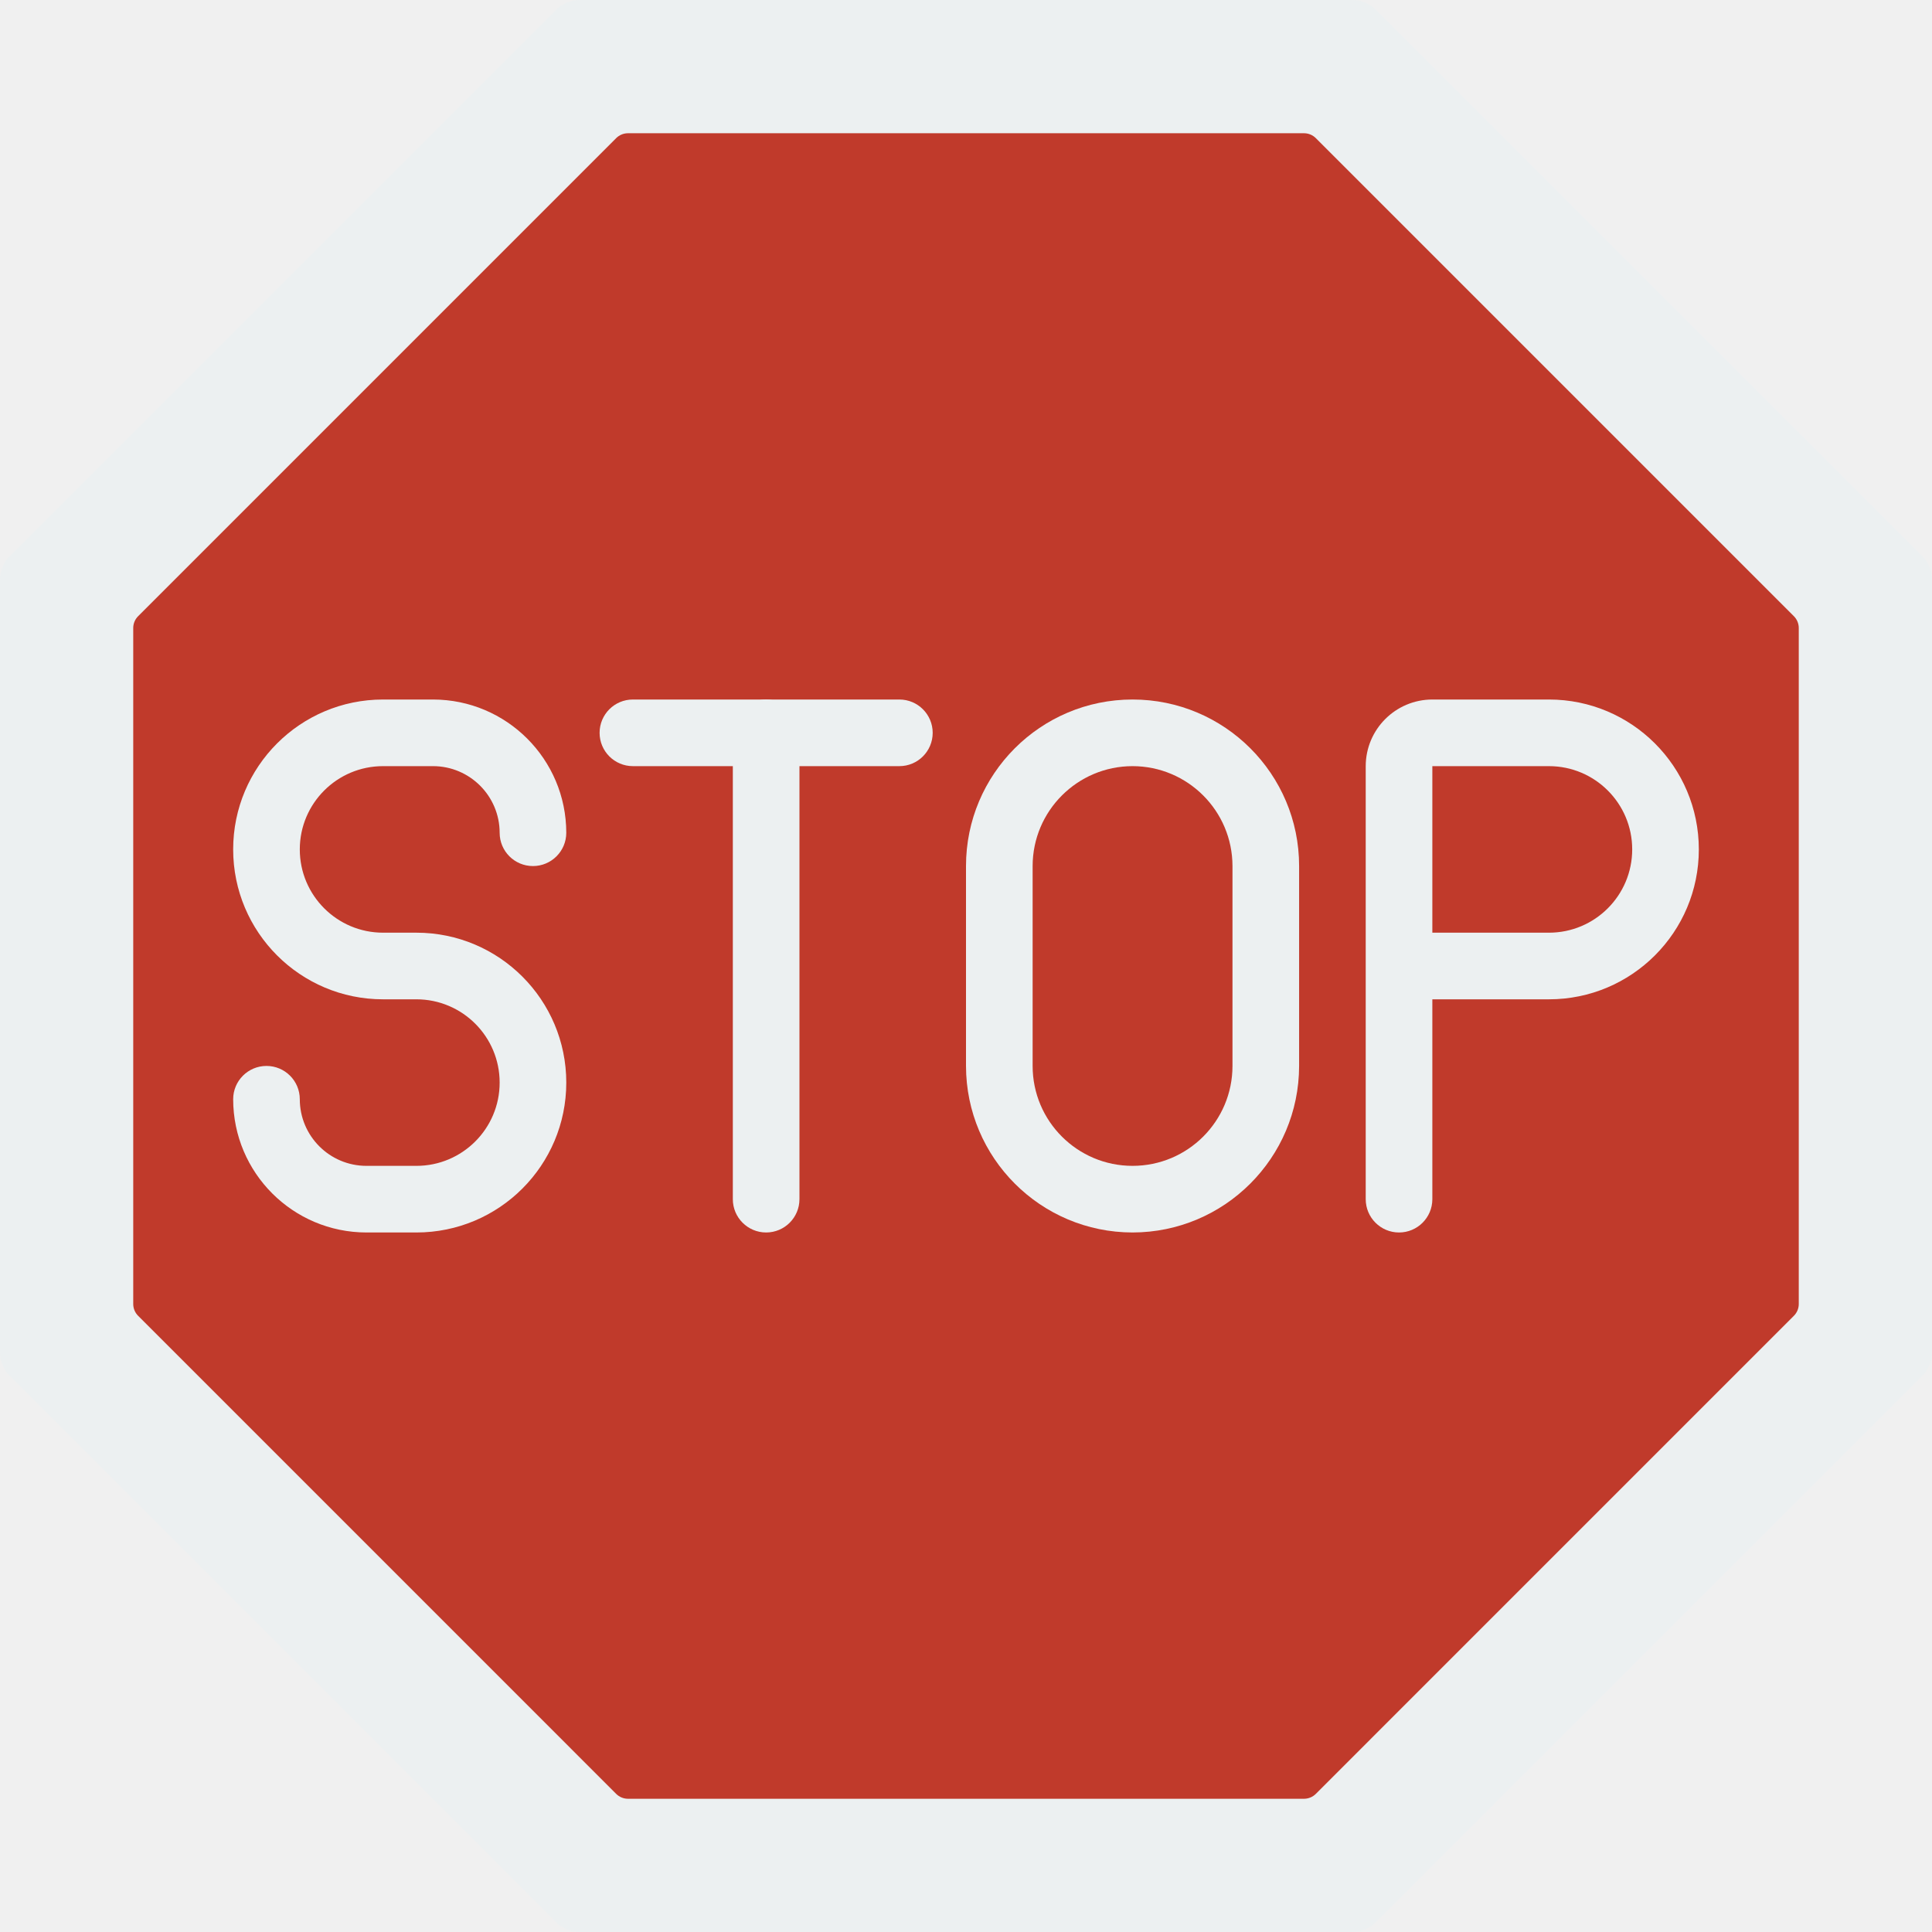
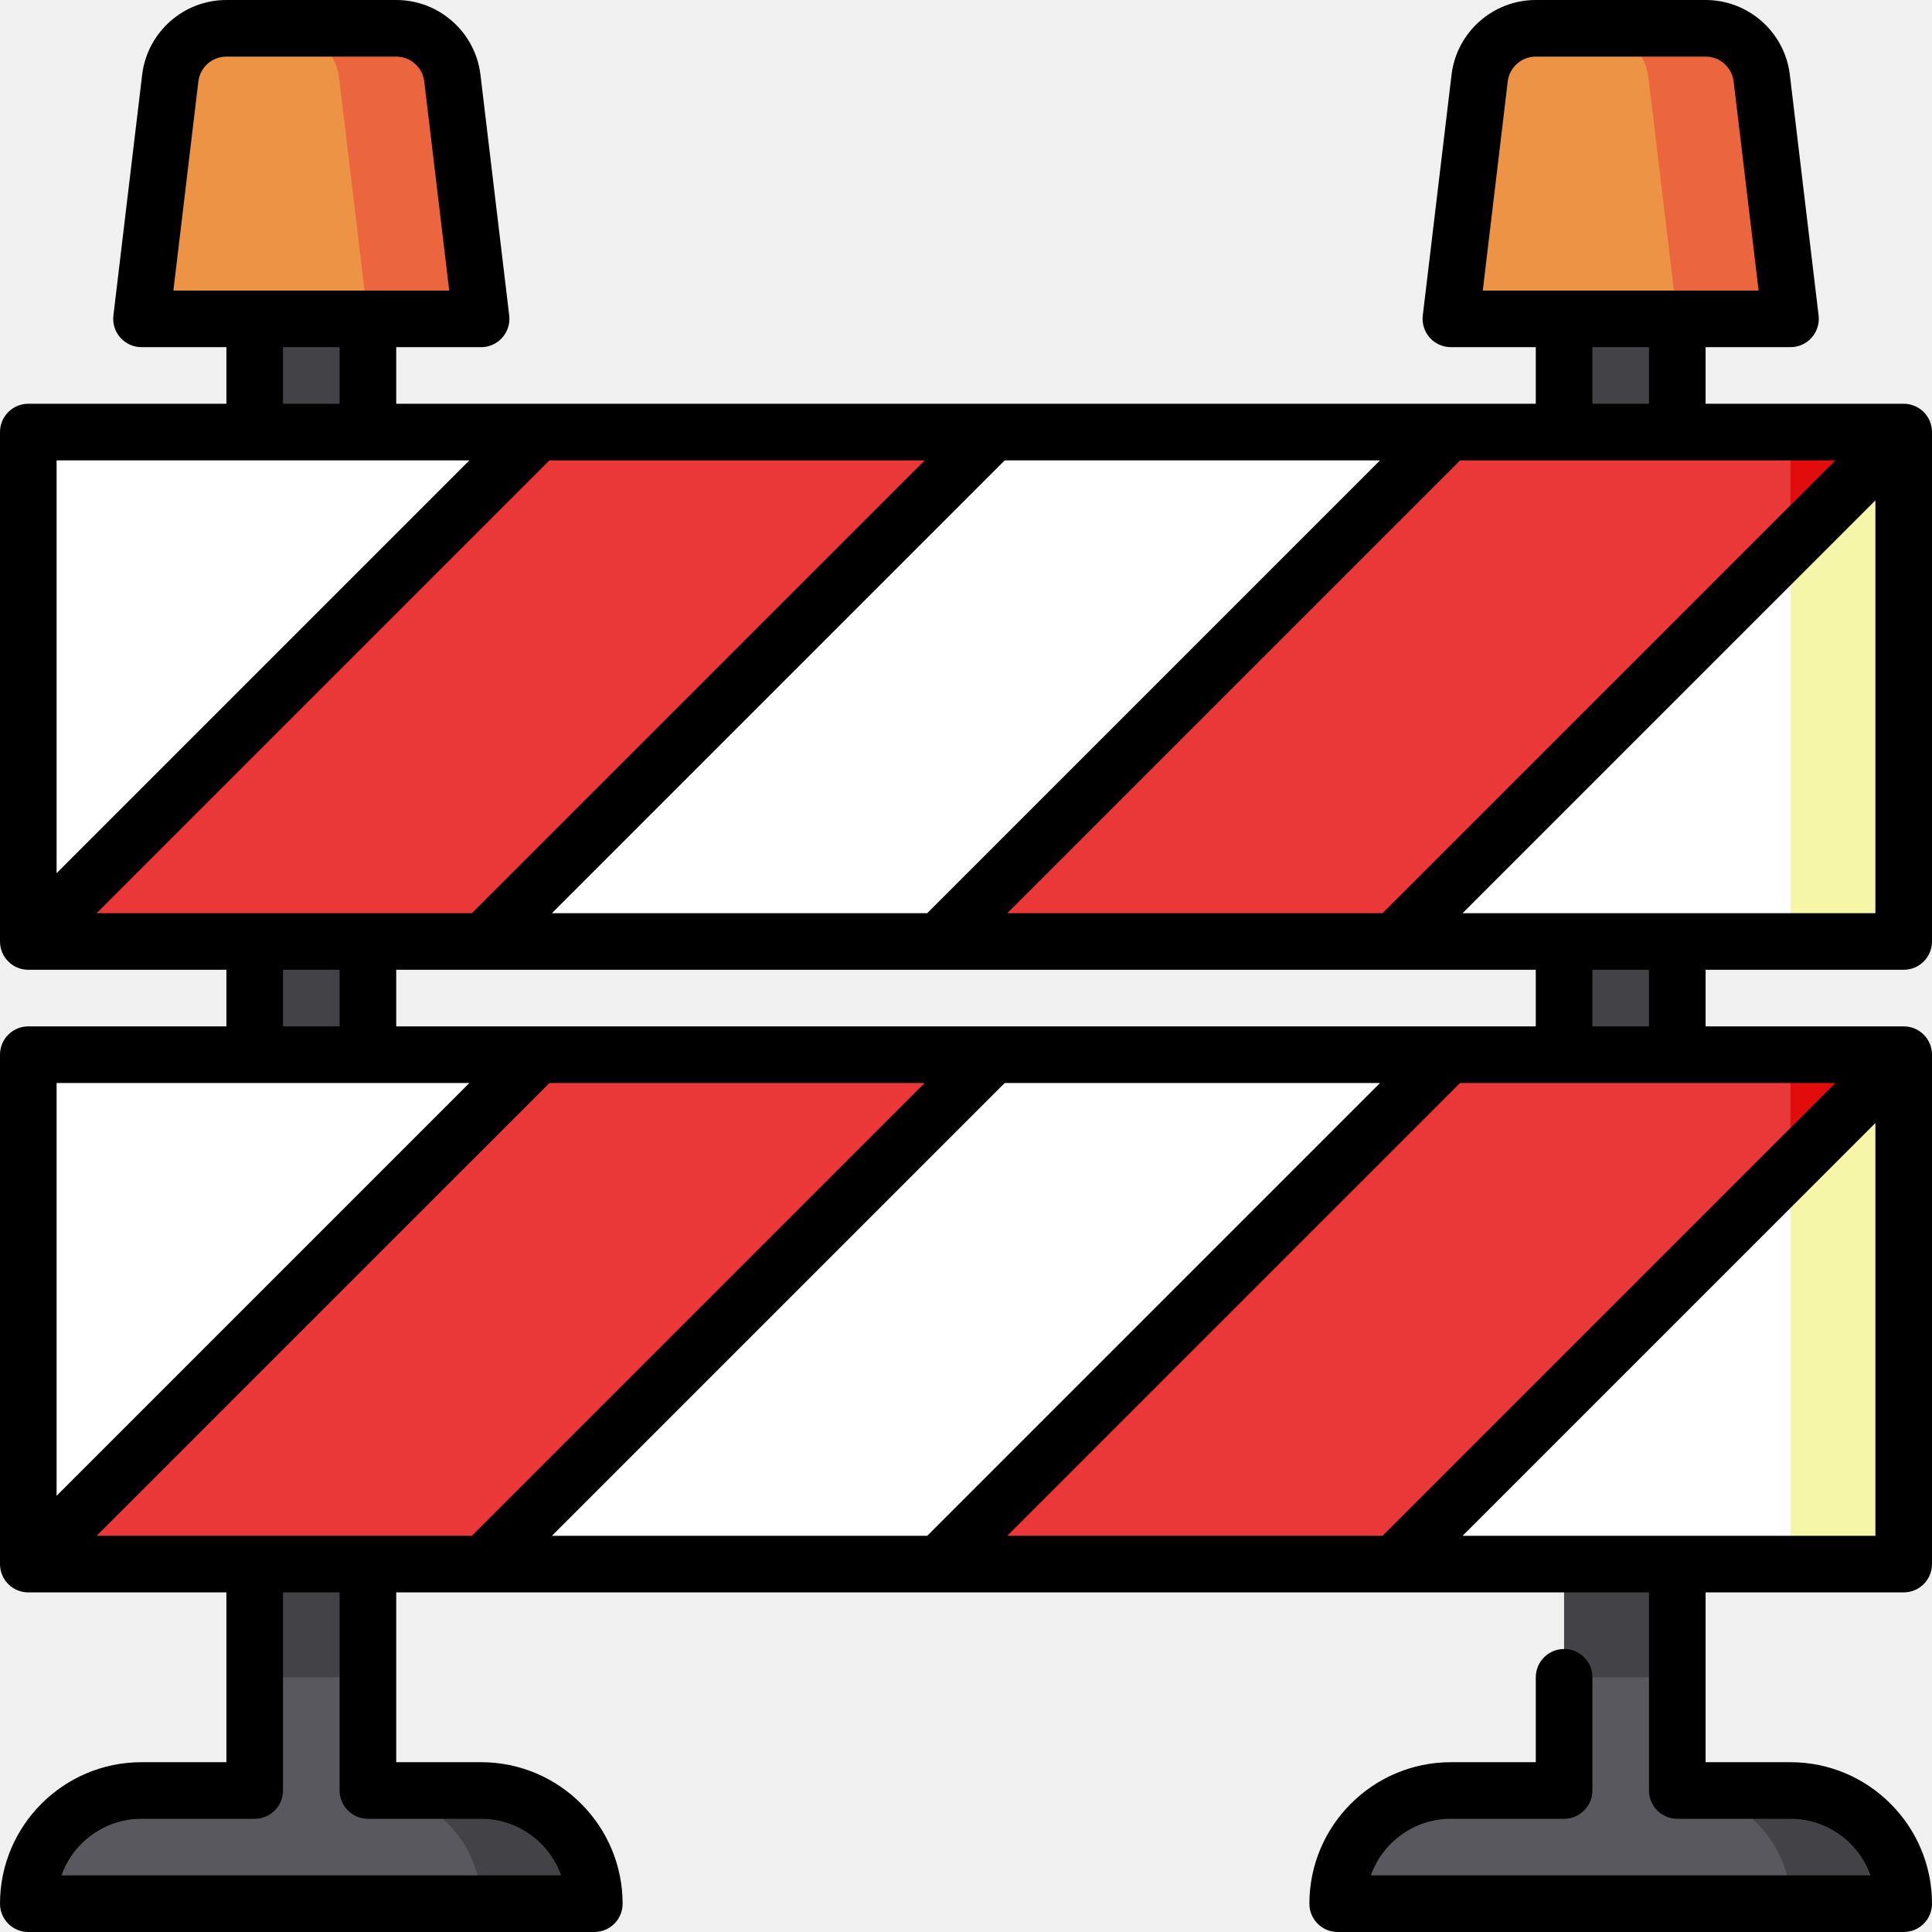
- <svg xmlns="http://www.w3.org/2000/svg" height="512pt" viewBox="0 0 512 512" width="512pt">
-   <path d="m358.383 0h-204.766c-2.34 0-4.586.93-6.242 2.586l-144.789 144.789c-1.656 1.656-2.586 3.902-2.586 6.242v204.766c0 2.34.93 4.586 2.586 6.242l144.789 144.789c1.656 1.656 3.902 2.586 6.242 2.586h204.766c2.34 0 4.586-.93 6.242-2.586l144.789-144.789c1.656-1.656 2.586-3.902 2.586-6.242v-204.766c0-2.34-.93-4.586-2.586-6.242l-144.789-144.789c-1.656-1.656-3.902-2.586-6.242-2.586zm0 0" fill="#ecf0f1" />
-   <path d="m163.293 475.395-126.691-126.695c-.828-.828-1.293-1.953-1.293-3.121v-179.156c0-1.168.465-2.293 1.293-3.121l126.691-126.695c.828-.828 1.949-1.293 3.121-1.297h179.172c1.172.004 2.293.469 3.121 1.297l126.691 126.695c.828.828 1.293 1.953 1.293 3.121v179.156c0 1.168-.465 2.293-1.293 3.121l-126.691 126.695c-.828.828-1.949 1.293-3.121 1.297h-179.172c-1.172-.004-2.293-.469-3.121-1.297zm0 0" fill="#c03a2b" />
-   <g fill="#ecf0f1">
-     <path d="m110.344 326.621h-13.242c-19.492-.02-35.289-15.816-35.309-35.312 0-4.875 3.953-8.824 8.828-8.824s8.828 3.949 8.828 8.824c.012 9.746 7.906 17.645 17.652 17.656h13.242c12.188 0 22.07-9.879 22.07-22.066 0-12.191-9.883-22.07-22.07-22.07h-8.828c-21.938 0-39.723-17.785-39.723-39.727 0-21.938 17.785-39.723 39.723-39.723h13.242c19.492.02 35.289 15.816 35.312 35.312 0 4.875-3.953 8.824-8.828 8.824s-8.828-3.949-8.828-8.824c-.012-9.746-7.91-17.645-17.656-17.656h-13.242c-12.188 0-22.066 9.879-22.066 22.066 0 12.191 9.879 22.07 22.066 22.07h8.828c21.941 0 39.727 17.785 39.727 39.727 0 21.938-17.785 39.723-39.727 39.723zm0 0" />
-     <path d="m238.344 203.035h-70.621c-4.875 0-8.824-3.953-8.824-8.828s3.949-8.828 8.824-8.828h70.621c4.875 0 8.828 3.953 8.828 8.828s-3.953 8.828-8.828 8.828zm0 0" />
-     <path d="m203.035 326.621c-4.875 0-8.828-3.953-8.828-8.828v-123.586c0-4.875 3.953-8.828 8.828-8.828s8.828 3.953 8.828 8.828v123.586c0 4.875-3.953 8.828-8.828 8.828zm0 0" />
-     <path d="m300.137 326.621c-24.363-.027-44.109-19.773-44.137-44.137v-52.969c0-24.375 19.762-44.137 44.137-44.137 24.379 0 44.141 19.762 44.141 44.137v52.969c-.031 24.363-19.773 44.109-44.141 44.137zm0-123.586c-14.617.016-26.465 11.863-26.48 26.48v52.969c0 14.625 11.855 26.48 26.48 26.48 14.629 0 26.484-11.855 26.484-26.48v-52.969c-.016-14.617-11.863-26.465-26.484-26.48zm0 0" />
-     <path d="m370.758 326.621c-4.875 0-8.828-3.953-8.828-8.828v-114.758c.012-9.746 7.91-17.645 17.656-17.656h30.898c21.938 0 39.723 17.785 39.723 39.723 0 21.941-17.785 39.727-39.723 39.727h-30.898v52.965c0 4.875-3.953 8.828-8.828 8.828zm8.828-79.449h30.898c12.188 0 22.066-9.879 22.066-22.07 0-12.188-9.879-22.066-22.066-22.066h-30.898zm0 0" />
+ <svg xmlns="http://www.w3.org/2000/svg" id="Capa_1" enable-background="new 0 0 512 512" height="512" viewBox="0 0 512 512" width="512">
+   <g>
+     <path d="m414.5 52.5v392l15 13 15-13v-392z" fill="#424247" />
+     <path d="m466.876 20.661c-.908-7.415-7.216-13.161-14.876-13.161h-30l22.5 77h30z" fill="#eb653e" />
+     <path d="m436.876 20.661c-.908-7.415-7.216-13.161-14.876-13.161h-15c-7.66 0-13.968 5.746-14.876 13.161l-7.624 63.839h60z" fill="#ec9345" />
+     <path d="m474.5 474.5h-30l30 30h30c0-16.569-13.431-30-30-30z" fill="#424247" />
+     <path d="m444.5 474.5v-30h-30v30h-30c-16.569 0-30 13.431-30 30h120c0-16.569-13.431-30-30-30z" fill="#58585e" />
+     <path d="m67.5 52.5v392l15 13 15-13v-392z" fill="#424247" />
+     <path d="m119.876 20.661c-.908-7.415-7.216-13.161-14.876-13.161h-30l22.5 77h30z" fill="#eb653e" />
+     <path d="m89.876 20.661c-.908-7.415-7.216-13.161-14.876-13.161h-15c-7.66 0-13.968 5.746-14.876 13.161l-7.624 63.839h60z" fill="#ec9345" />
+     <path d="m127.5 474.5h-30l30 30h30c0-16.569-13.431-30-30-30z" fill="#424247" />
+     <path d="m97.5 474.5v-30h-30v30h-30c-16.569 0-30 13.431-30 30h120c0-16.569-13.431-30-30-30z" fill="#58585e" />
+     <path d="m474.5 279.5-60 105h60l30-105z" fill="#e20c0c" />
+     <path d="m383.833 279.5-60.333 15-60.333-15h-120.667l-105 30-30 105h120.667l60.333-15 60.333 15h120.667l105-30v-105z" fill="#ea3838" />
+     <path d="m263.167 279.5-135 135h120.666l135-135z" fill="#fff" />
+     <path d="m7.5 279.5v135l135-135z" fill="#fff" />
+     <path d="m474.5 309.5-30 52.5 30 52.5h30v-135z" fill="#f6f6a8" />
+     <path d="m369.5 414.5h105v-105z" fill="#fff" />
+     <path d="m474.5 114.5-60 105h60l30-105z" fill="#e20c0c" />
+     <path d="m383.833 114.5-60.333 15-60.333-15h-120.667l-105 30-30 105h120.667l60.333-15 60.333 15h120.667l105-30v-105z" fill="#ea3838" />
+     <path d="m263.167 114.5-135 135h120.666l135-135z" fill="#fff" />
+     <path d="m7.5 114.5v135l135-135z" fill="#fff" />
+     <path d="m474.5 144.5-30 52.5 30 52.5h30v-135z" fill="#f6f6a8" />
+     <path d="m369.5 249.5h105v-105z" fill="#fff" />
+     <path d="m504.5 257c4.143 0 7.5-3.358 7.5-7.5v-135c0-4.142-3.357-7.5-7.5-7.5h-52.5v-15h22.5c2.145 0 4.186-.917 5.609-2.521s2.092-3.739 1.838-5.868l-7.624-63.839c-1.382-11.282-10.977-19.772-22.323-19.772h-45c-11.346 0-20.941 8.49-22.323 19.772l-7.624 63.839c-.254 2.129.415 4.265 1.838 5.868 1.423 1.604 3.464 2.521 5.609 2.521h22.5v15h-302v-15h22.5c2.144 0 4.186-.917 5.609-2.521s2.092-3.739 1.838-5.868l-7.624-63.839c-1.382-11.282-10.977-19.772-22.323-19.772h-45c-11.346 0-20.941 8.49-22.323 19.772l-7.624 63.839c-.254 2.129.415 4.265 1.838 5.868s3.465 2.521 5.609 2.521h22.5v15h-52.5c-4.142 0-7.5 3.358-7.5 7.5v135c0 4.142 3.358 7.5 7.5 7.5h52.5v15h-52.5c-4.142 0-7.5 3.358-7.5 7.5v135c0 4.142 3.358 7.5 7.5 7.5h52.5v45h-22.5c-20.678 0-37.5 16.822-37.5 37.5 0 4.142 3.358 7.5 7.5 7.5h150c4.142 0 7.5-3.358 7.5-7.5 0-20.678-16.822-37.5-37.5-37.5h-22.5v-45h332v52.5c0 4.142 3.357 7.5 7.5 7.5h30c9.778 0 18.119 6.27 21.215 15h-132.43c3.096-8.73 11.437-15 21.215-15h30c4.143 0 7.5-3.358 7.5-7.5v-30c0-4.142-3.357-7.5-7.5-7.5s-7.5 3.358-7.5 7.5v22.5h-22.5c-20.678 0-37.5 16.822-37.5 37.5 0 4.142 3.357 7.5 7.5 7.5h150c4.143 0 7.5-3.358 7.5-7.5 0-20.678-16.822-37.5-37.5-37.5h-22.5v-45h52.5c4.143 0 7.5-3.358 7.5-7.5v-135c0-4.142-3.357-7.5-7.5-7.5h-52.5v-15zm-116.893-15 109.393-109.393v109.393zm-142.547 45-120 120h-99.454l120-120zm21.214 0h99.452l-119.999 120h-99.454zm120.666 0h99.453l-120 120h-99.453zm-281.94-15v-15h302v15zm161.94-30 120-120h99.453l-120 120zm-21.213 0h-99.454l120.001-120h99.452zm-120.667 0h-99.454l120-120h99.454zm274.508-220.427c.459-3.747 3.655-6.573 7.432-6.573h45c3.773 0 6.965 2.819 7.43 6.56l6.621 55.44h-73.102zm22.432 70.427h15v15h-15zm-369.432-70.427c.459-3.747 3.654-6.573 7.432-6.573h45c3.773 0 6.965 2.819 7.43 6.56l6.621 55.44h-73.102zm22.432 70.427h15v15h-15zm49.394 30-109.394 109.394v-109.394zm-49.394 135h15v15h-15zm49.394 30-109.394 109.394v-109.394zm-26.894 195h30c9.778 0 18.12 6.27 21.215 15h-132.43c3.095-8.73 11.437-15 21.215-15h30c4.142 0 7.5-3.358 7.5-7.5v-52.5h15v52.5c0 4.142 3.358 7.5 7.5 7.5zm290.107-75 109.393-109.393v109.393zm49.393-135h-15v-15h15z" />
  </g>
</svg>
